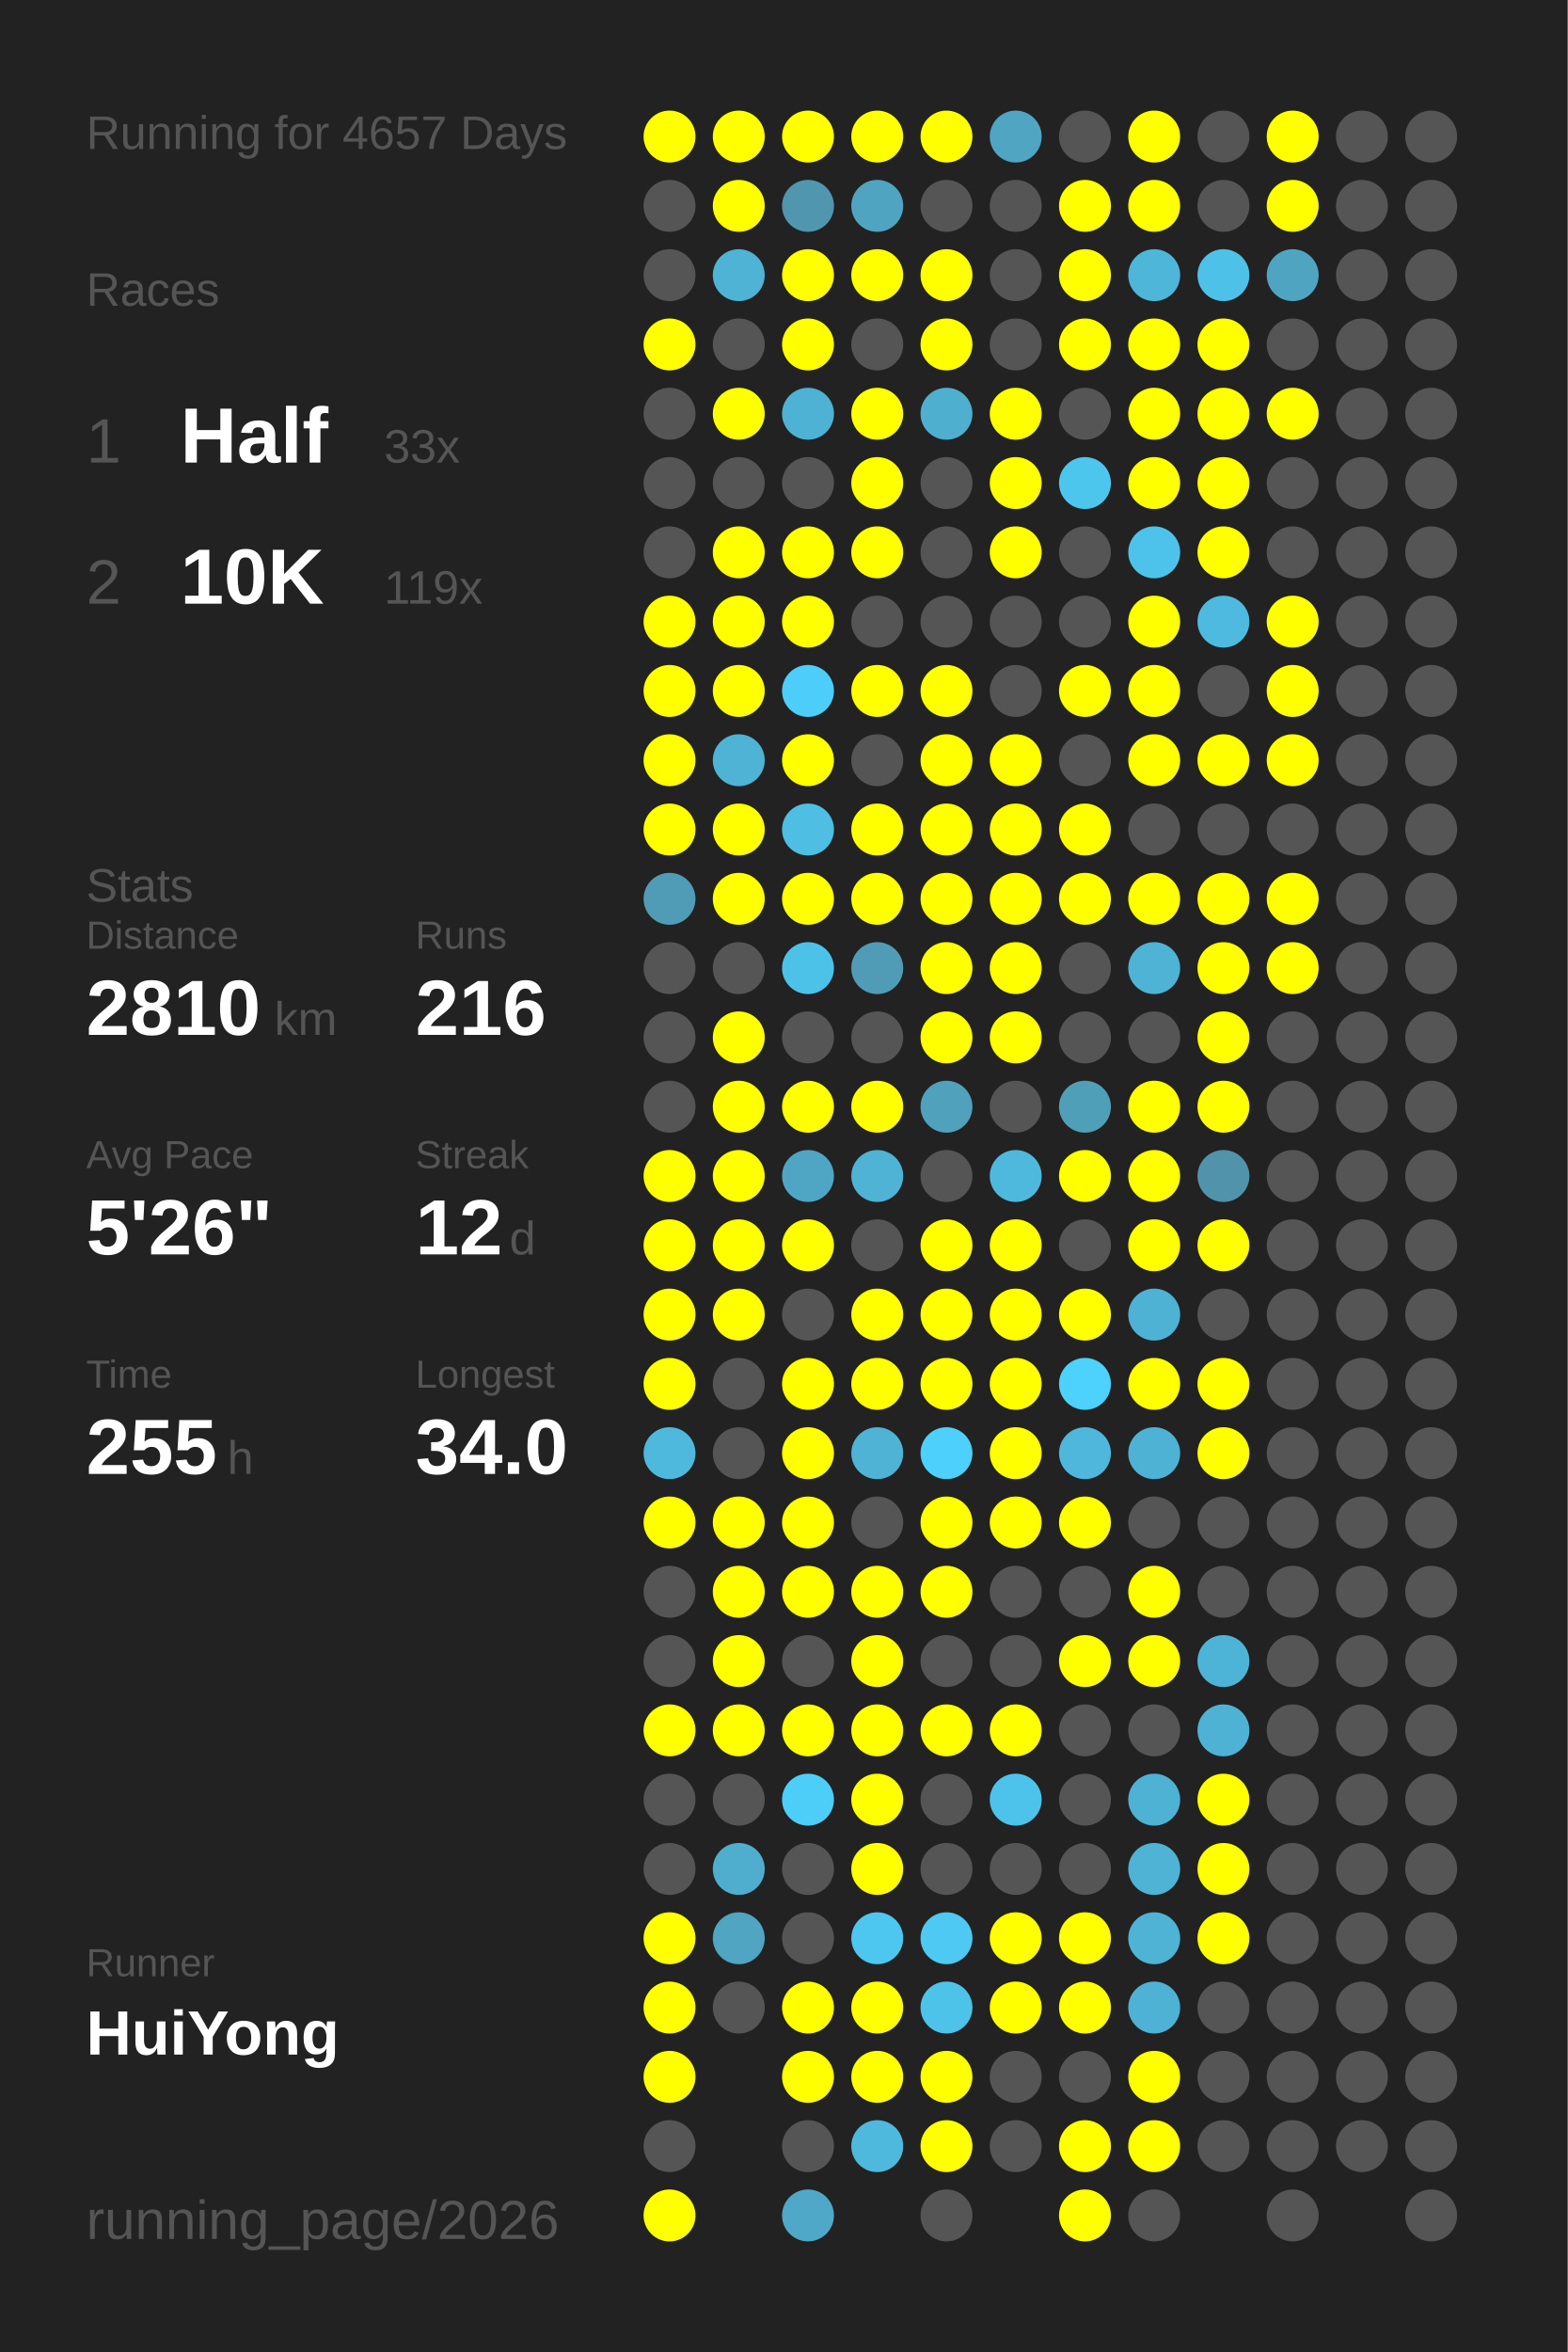
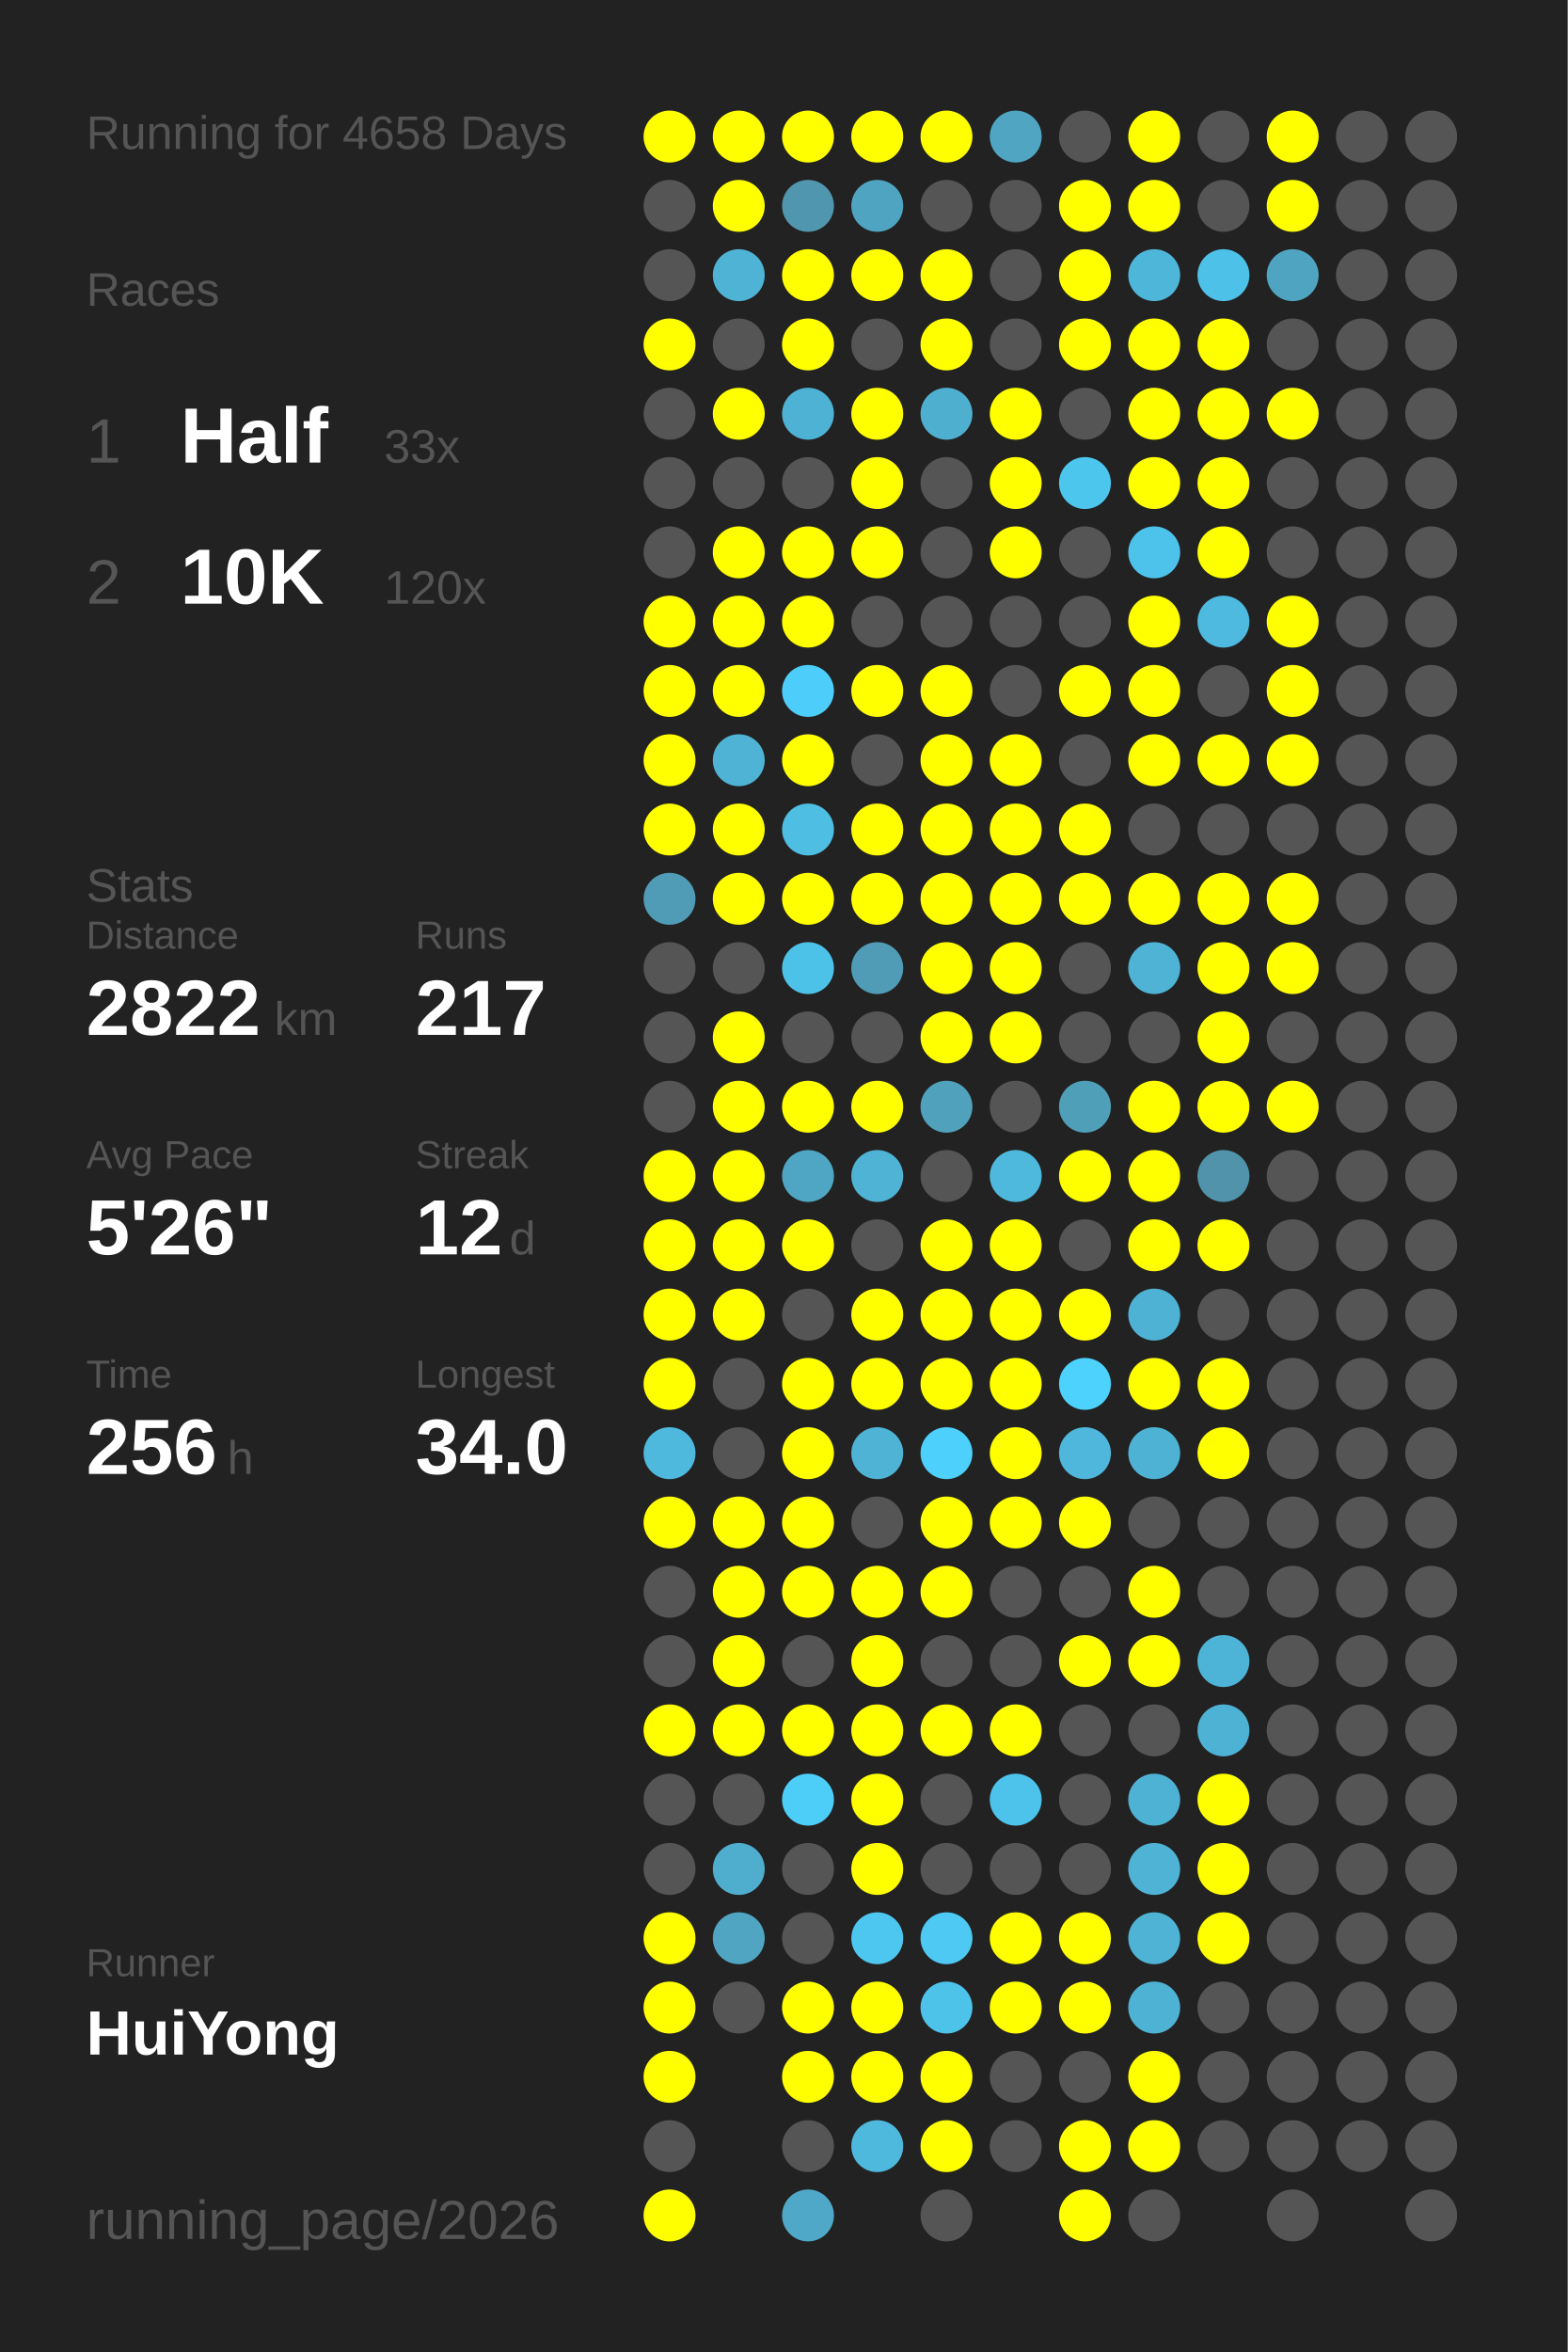
<svg xmlns="http://www.w3.org/2000/svg" baseProfile="full" height="300mm" version="1.1" viewBox="0,0,200,300" width="200mm">
  <defs />
  <rect fill="#222222" height="300" width="200" x="0" y="0" />
-   <text fill="#555555" style="font-size:6px; font-family:Arial;" x="11" y="19">Running for 4657 Days</text>
+   <text fill="#555555" style="font-size:6px; font-family:Arial;" x="11" y="19">Running for 4658 Days</text>
  <text fill="#555555" style="font-size:6px; font-family:Arial;" x="11" y="39">Races</text>
  <text fill="#555555" style="font-size:8px; font-family:Arial;" x="11" y="59">1</text>
  <text fill="#FFFFFF" style="font-size:10px; font-family:Arial; font-weight:bold;" x="23" y="59">Half</text>
  <text fill="#555555" style="font-size:6px; font-family:Arial;" x="49" y="59">33x</text>
  <text fill="#555555" style="font-size:8px; font-family:Arial;" x="11" y="77">2</text>
  <text fill="#FFFFFF" style="font-size:10px; font-family:Arial; font-weight:bold;" x="23" y="77">10K</text>
-   <text fill="#555555" style="font-size:6px; font-family:Arial;" x="49" y="77">119x</text>
+   <text fill="#555555" style="font-size:6px; font-family:Arial;" x="49" y="77">120x</text>
  <text fill="#555555" style="font-size:6px; font-family:Arial;" x="11" y="115">Stats</text>
  <text fill="#555555" style="font-size:5px; font-family:Arial;" x="11" y="121">Distance</text>
-   <text fill="#FFFFFF" style="font-size:10px; font-family:Arial; font-weight:bold;" x="11" y="132">2810</text>
+   <text fill="#FFFFFF" style="font-size:10px; font-family:Arial; font-weight:bold;" x="11" y="132">2822</text>
  <text fill="#555555" style="font-size:6px; font-family:Arial;" x="35" y="132">km</text>
  <text fill="#555555" style="font-size:5px; font-family:Arial;" x="53" y="121">Runs</text>
-   <text fill="#FFFFFF" style="font-size:10px; font-family:Arial; font-weight:bold;" x="53" y="132">216</text>
+   <text fill="#FFFFFF" style="font-size:10px; font-family:Arial; font-weight:bold;" x="53" y="132">217</text>
  <text fill="#555555" style="font-size:5px; font-family:Arial;" x="11" y="149">Avg Pace</text>
  <text fill="#FFFFFF" style="font-size:10px; font-family:Arial; font-weight:bold;" x="11" y="160">5'26"</text>
  <text fill="#555555" style="font-size:5px; font-family:Arial;" x="53" y="149">Streak</text>
  <text fill="#FFFFFF" style="font-size:10px; font-family:Arial; font-weight:bold;" x="53" y="160">12</text>
  <text fill="#555555" style="font-size:6px; font-family:Arial;" x="65" y="160">d</text>
  <text fill="#555555" style="font-size:5px; font-family:Arial;" x="11" y="177">Time</text>
-   <text fill="#FFFFFF" style="font-size:10px; font-family:Arial; font-weight:bold;" x="11" y="188">255</text>
+   <text fill="#FFFFFF" style="font-size:10px; font-family:Arial; font-weight:bold;" x="11" y="188">256</text>
  <text fill="#555555" style="font-size:6px; font-family:Arial;" x="29" y="188">h</text>
  <text fill="#555555" style="font-size:5px; font-family:Arial;" x="53" y="177">Longest</text>
  <text fill="#FFFFFF" style="font-size:10px; font-family:Arial; font-weight:bold;" x="53" y="188">34.0</text>
  <text fill="#555555" style="font-size:5px; font-family:Arial;" x="11" y="252.065">Runner</text>
  <text fill="#FFFFFF" style="font-size:8px; font-family:Arial; font-weight:bold;" x="11" y="262.065">HuiYong</text>
  <text fill="#555555" style="font-size:7px; font-family:Arial;" x="11" y="285.581">running_page/2026</text>
  <circle cx="85.417" cy="17.419" fill="#FFFF00" r="3.312" />
  <circle cx="85.417" cy="26.258" fill="#555555" r="3.312" />
  <circle cx="85.417" cy="35.097" fill="#555555" r="3.312" />
  <circle cx="85.417" cy="43.935" fill="#FFFF00" r="3.312" />
  <circle cx="85.417" cy="52.774" fill="#555555" r="3.312" />
  <circle cx="85.417" cy="61.613" fill="#555555" r="3.312" />
  <circle cx="85.417" cy="70.452" fill="#555555" r="3.312" />
  <circle cx="85.417" cy="79.29" fill="#FFFF00" r="3.312" />
  <circle cx="85.417" cy="88.129" fill="#FFFF00" r="3.312" />
  <circle cx="85.417" cy="96.968" fill="#FFFF00" r="3.312" />
  <circle cx="85.417" cy="105.806" fill="#FFFF00" r="3.312" />
  <circle cx="85.417" cy="114.645" fill="#509bb5" r="3.312" />
  <circle cx="85.417" cy="123.484" fill="#555555" r="3.312" />
  <circle cx="85.417" cy="132.323" fill="#555555" r="3.312" />
  <circle cx="85.417" cy="141.161" fill="#555555" r="3.312" />
  <circle cx="85.417" cy="150" fill="#FFFF00" r="3.312" />
  <circle cx="85.417" cy="158.839" fill="#FFFF00" r="3.312" />
  <circle cx="85.417" cy="167.677" fill="#FFFF00" r="3.312" />
  <circle cx="85.417" cy="176.516" fill="#FFFF00" r="3.312" />
  <circle cx="85.417" cy="185.355" fill="#4eb9dd" r="3.312" />
  <circle cx="85.417" cy="194.194" fill="#FFFF00" r="3.312" />
  <circle cx="85.417" cy="203.032" fill="#555555" r="3.312" />
  <circle cx="85.417" cy="211.871" fill="#555555" r="3.312" />
  <circle cx="85.417" cy="220.71" fill="#FFFF00" r="3.312" />
  <circle cx="85.417" cy="229.548" fill="#555555" r="3.312" />
  <circle cx="85.417" cy="238.387" fill="#555555" r="3.312" />
  <circle cx="85.417" cy="247.226" fill="#FFFF00" r="3.312" />
  <circle cx="85.417" cy="256.065" fill="#FFFF00" r="3.312" />
  <circle cx="85.417" cy="264.903" fill="#FFFF00" r="3.312" />
  <circle cx="85.417" cy="273.742" fill="#555555" r="3.312" />
  <circle cx="85.417" cy="282.581" fill="#FFFF00" r="3.312" />
  <circle cx="94.25" cy="17.419" fill="#FFFF00" r="3.312" />
  <circle cx="94.25" cy="26.258" fill="#FFFF00" r="3.312" />
  <circle cx="94.25" cy="35.097" fill="#4eb3d4" r="3.312" />
  <circle cx="94.25" cy="43.935" fill="#555555" r="3.312" />
  <circle cx="94.25" cy="52.774" fill="#FFFF00" r="3.312" />
  <circle cx="94.25" cy="61.613" fill="#555555" r="3.312" />
  <circle cx="94.25" cy="70.452" fill="#FFFF00" r="3.312" />
  <circle cx="94.25" cy="79.29" fill="#FFFF00" r="3.312" />
  <circle cx="94.25" cy="88.129" fill="#FFFF00" r="3.312" />
  <circle cx="94.25" cy="96.968" fill="#4eb3d4" r="3.312" />
  <circle cx="94.25" cy="105.806" fill="#FFFF00" r="3.312" />
  <circle cx="94.25" cy="114.645" fill="#FFFF00" r="3.312" />
  <circle cx="94.25" cy="123.484" fill="#555555" r="3.312" />
  <circle cx="94.25" cy="132.323" fill="#FFFF00" r="3.312" />
  <circle cx="94.25" cy="141.161" fill="#FFFF00" r="3.312" />
  <circle cx="94.25" cy="150" fill="#FFFF00" r="3.312" />
  <circle cx="94.25" cy="158.839" fill="#FFFF00" r="3.312" />
  <circle cx="94.25" cy="167.677" fill="#FFFF00" r="3.312" />
  <circle cx="94.25" cy="176.516" fill="#555555" r="3.312" />
  <circle cx="94.25" cy="185.355" fill="#555555" r="3.312" />
  <circle cx="94.25" cy="194.194" fill="#FFFF00" r="3.312" />
  <circle cx="94.25" cy="203.032" fill="#FFFF00" r="3.312" />
  <circle cx="94.25" cy="211.871" fill="#FFFF00" r="3.312" />
  <circle cx="94.25" cy="220.71" fill="#FFFF00" r="3.312" />
  <circle cx="94.25" cy="229.548" fill="#555555" r="3.312" />
  <circle cx="94.25" cy="238.387" fill="#4faece" r="3.312" />
  <circle cx="94.25" cy="247.226" fill="#4fa5c2" r="3.312" />
  <circle cx="94.25" cy="256.065" fill="#555555" r="3.312" />
  <circle cx="103.083" cy="17.419" fill="#FFFF00" r="3.312" />
  <circle cx="103.083" cy="26.258" fill="#5096ae" r="3.312" />
  <circle cx="103.083" cy="35.097" fill="#FFFF00" r="3.312" />
  <circle cx="103.083" cy="43.935" fill="#FFFF00" r="3.312" />
  <circle cx="103.083" cy="52.774" fill="#4eb2d4" r="3.312" />
  <circle cx="103.083" cy="61.613" fill="#555555" r="3.312" />
  <circle cx="103.083" cy="70.452" fill="#FFFF00" r="3.312" />
  <circle cx="103.083" cy="79.29" fill="#FFFF00" r="3.312" />
  <circle cx="103.083" cy="88.129" fill="#4dcefa" r="3.312" />
  <circle cx="103.083" cy="96.968" fill="#FFFF00" r="3.312" />
  <circle cx="103.083" cy="105.806" fill="#4ebee3" r="3.312" />
  <circle cx="103.083" cy="114.645" fill="#FFFF00" r="3.312" />
  <circle cx="103.083" cy="123.484" fill="#4dc2e9" r="3.312" />
  <circle cx="103.083" cy="132.323" fill="#555555" r="3.312" />
  <circle cx="103.083" cy="141.161" fill="#FFFF00" r="3.312" />
  <circle cx="103.083" cy="150" fill="#4fa6c4" r="3.312" />
  <circle cx="103.083" cy="158.839" fill="#FFFF00" r="3.312" />
  <circle cx="103.083" cy="167.677" fill="#555555" r="3.312" />
  <circle cx="103.083" cy="176.516" fill="#FFFF00" r="3.312" />
  <circle cx="103.083" cy="185.355" fill="#FFFF00" r="3.312" />
  <circle cx="103.083" cy="194.194" fill="#FFFF00" r="3.312" />
  <circle cx="103.083" cy="203.032" fill="#FFFF00" r="3.312" />
  <circle cx="103.083" cy="211.871" fill="#555555" r="3.312" />
  <circle cx="103.083" cy="220.71" fill="#FFFF00" r="3.312" />
  <circle cx="103.083" cy="229.548" fill="#4dcef9" r="3.312" />
  <circle cx="103.083" cy="238.387" fill="#555555" r="3.312" />
  <circle cx="103.083" cy="247.226" fill="#555555" r="3.312" />
  <circle cx="103.083" cy="256.065" fill="#FFFF00" r="3.312" />
  <circle cx="103.083" cy="264.903" fill="#FFFF00" r="3.312" />
  <circle cx="103.083" cy="273.742" fill="#555555" r="3.312" />
  <circle cx="103.083" cy="282.581" fill="#4fa8c7" r="3.312" />
  <circle cx="111.917" cy="17.419" fill="#FFFF00" r="3.312" />
  <circle cx="111.917" cy="26.258" fill="#4fa5c1" r="3.312" />
  <circle cx="111.917" cy="35.097" fill="#FFFF00" r="3.312" />
  <circle cx="111.917" cy="43.935" fill="#555555" r="3.312" />
  <circle cx="111.917" cy="52.774" fill="#FFFF00" r="3.312" />
  <circle cx="111.917" cy="61.613" fill="#FFFF00" r="3.312" />
  <circle cx="111.917" cy="70.452" fill="#FFFF00" r="3.312" />
  <circle cx="111.917" cy="79.29" fill="#555555" r="3.312" />
  <circle cx="111.917" cy="88.129" fill="#FFFF00" r="3.312" />
  <circle cx="111.917" cy="96.968" fill="#555555" r="3.312" />
  <circle cx="111.917" cy="105.806" fill="#FFFF00" r="3.312" />
  <circle cx="111.917" cy="114.645" fill="#FFFF00" r="3.312" />
  <circle cx="111.917" cy="123.484" fill="#509cb6" r="3.312" />
  <circle cx="111.917" cy="132.323" fill="#555555" r="3.312" />
  <circle cx="111.917" cy="141.161" fill="#FFFF00" r="3.312" />
  <circle cx="111.917" cy="150" fill="#4eb3d4" r="3.312" />
  <circle cx="111.917" cy="158.839" fill="#555555" r="3.312" />
  <circle cx="111.917" cy="167.677" fill="#FFFF00" r="3.312" />
  <circle cx="111.917" cy="176.516" fill="#FFFF00" r="3.312" />
  <circle cx="111.917" cy="185.355" fill="#4eb3d5" r="3.312" />
  <circle cx="111.917" cy="194.194" fill="#555555" r="3.312" />
  <circle cx="111.917" cy="203.032" fill="#FFFF00" r="3.312" />
  <circle cx="111.917" cy="211.871" fill="#FFFF00" r="3.312" />
  <circle cx="111.917" cy="220.71" fill="#FFFF00" r="3.312" />
  <circle cx="111.917" cy="229.548" fill="#FFFF00" r="3.312" />
  <circle cx="111.917" cy="238.387" fill="#FFFF00" r="3.312" />
  <circle cx="111.917" cy="247.226" fill="#4dc7f0" r="3.312" />
  <circle cx="111.917" cy="256.065" fill="#FFFF00" r="3.312" />
  <circle cx="111.917" cy="264.903" fill="#FFFF00" r="3.312" />
  <circle cx="111.917" cy="273.742" fill="#4eb9dd" r="3.312" />
  <circle cx="120.75" cy="17.419" fill="#FFFF00" r="3.312" />
  <circle cx="120.75" cy="26.258" fill="#555555" r="3.312" />
  <circle cx="120.75" cy="35.097" fill="#FFFF00" r="3.312" />
  <circle cx="120.75" cy="43.935" fill="#FFFF00" r="3.312" />
  <circle cx="120.75" cy="52.774" fill="#4fafcf" r="3.312" />
  <circle cx="120.75" cy="61.613" fill="#555555" r="3.312" />
  <circle cx="120.75" cy="70.452" fill="#555555" r="3.312" />
  <circle cx="120.75" cy="79.29" fill="#555555" r="3.312" />
  <circle cx="120.75" cy="88.129" fill="#FFFF00" r="3.312" />
  <circle cx="120.75" cy="96.968" fill="#FFFF00" r="3.312" />
  <circle cx="120.75" cy="105.806" fill="#FFFF00" r="3.312" />
  <circle cx="120.75" cy="114.645" fill="#FFFF00" r="3.312" />
  <circle cx="120.75" cy="123.484" fill="#FFFF00" r="3.312" />
  <circle cx="120.75" cy="132.323" fill="#FFFF00" r="3.312" />
  <circle cx="120.75" cy="141.161" fill="#50a1bc" r="3.312" />
  <circle cx="120.75" cy="150" fill="#555555" r="3.312" />
  <circle cx="120.75" cy="158.839" fill="#FFFF00" r="3.312" />
  <circle cx="120.75" cy="167.677" fill="#FFFF00" r="3.312" />
  <circle cx="120.75" cy="176.516" fill="#FFFF00" r="3.312" />
  <circle cx="120.75" cy="185.355" fill="#4dd0fc" r="3.312" />
  <circle cx="120.75" cy="194.194" fill="#FFFF00" r="3.312" />
  <circle cx="120.75" cy="203.032" fill="#FFFF00" r="3.312" />
  <circle cx="120.75" cy="211.871" fill="#555555" r="3.312" />
  <circle cx="120.75" cy="220.71" fill="#FFFF00" r="3.312" />
  <circle cx="120.75" cy="229.548" fill="#555555" r="3.312" />
  <circle cx="120.75" cy="238.387" fill="#555555" r="3.312" />
  <circle cx="120.75" cy="247.226" fill="#4dc9f3" r="3.312" />
  <circle cx="120.75" cy="256.065" fill="#4dc3ea" r="3.312" />
  <circle cx="120.75" cy="264.903" fill="#FFFF00" r="3.312" />
  <circle cx="120.75" cy="273.742" fill="#FFFF00" r="3.312" />
  <circle cx="120.75" cy="282.581" fill="#555555" r="3.312" />
  <circle cx="129.583" cy="17.419" fill="#4fa5c2" r="3.312" />
  <circle cx="129.583" cy="26.258" fill="#555555" r="3.312" />
  <circle cx="129.583" cy="35.097" fill="#555555" r="3.312" />
  <circle cx="129.583" cy="43.935" fill="#555555" r="3.312" />
  <circle cx="129.583" cy="52.774" fill="#FFFF00" r="3.312" />
  <circle cx="129.583" cy="61.613" fill="#FFFF00" r="3.312" />
  <circle cx="129.583" cy="70.452" fill="#FFFF00" r="3.312" />
  <circle cx="129.583" cy="79.29" fill="#555555" r="3.312" />
  <circle cx="129.583" cy="88.129" fill="#555555" r="3.312" />
  <circle cx="129.583" cy="96.968" fill="#FFFF00" r="3.312" />
  <circle cx="129.583" cy="105.806" fill="#FFFF00" r="3.312" />
  <circle cx="129.583" cy="114.645" fill="#FFFF00" r="3.312" />
  <circle cx="129.583" cy="123.484" fill="#FFFF00" r="3.312" />
  <circle cx="129.583" cy="132.323" fill="#FFFF00" r="3.312" />
  <circle cx="129.583" cy="141.161" fill="#555555" r="3.312" />
  <circle cx="129.583" cy="150" fill="#4eb9dd" r="3.312" />
  <circle cx="129.583" cy="158.839" fill="#FFFF00" r="3.312" />
  <circle cx="129.583" cy="167.677" fill="#FFFF00" r="3.312" />
  <circle cx="129.583" cy="176.516" fill="#FFFF00" r="3.312" />
  <circle cx="129.583" cy="185.355" fill="#FFFF00" r="3.312" />
  <circle cx="129.583" cy="194.194" fill="#FFFF00" r="3.312" />
  <circle cx="129.583" cy="203.032" fill="#555555" r="3.312" />
  <circle cx="129.583" cy="211.871" fill="#555555" r="3.312" />
  <circle cx="129.583" cy="220.71" fill="#FFFF00" r="3.312" />
  <circle cx="129.583" cy="229.548" fill="#4dc3eb" r="3.312" />
  <circle cx="129.583" cy="238.387" fill="#555555" r="3.312" />
  <circle cx="129.583" cy="247.226" fill="#FFFF00" r="3.312" />
  <circle cx="129.583" cy="256.065" fill="#FFFF00" r="3.312" />
  <circle cx="129.583" cy="264.903" fill="#555555" r="3.312" />
  <circle cx="129.583" cy="273.742" fill="#555555" r="3.312" />
  <circle cx="138.417" cy="17.419" fill="#555555" r="3.312" />
  <circle cx="138.417" cy="26.258" fill="#FFFF00" r="3.312" />
  <circle cx="138.417" cy="35.097" fill="#FFFF00" r="3.312" />
  <circle cx="138.417" cy="43.935" fill="#FFFF00" r="3.312" />
  <circle cx="138.417" cy="52.774" fill="#555555" r="3.312" />
  <circle cx="138.417" cy="61.613" fill="#4dc6ee" r="3.312" />
  <circle cx="138.417" cy="70.452" fill="#555555" r="3.312" />
  <circle cx="138.417" cy="79.29" fill="#555555" r="3.312" />
  <circle cx="138.417" cy="88.129" fill="#FFFF00" r="3.312" />
  <circle cx="138.417" cy="96.968" fill="#555555" r="3.312" />
  <circle cx="138.417" cy="105.806" fill="#FFFF00" r="3.312" />
  <circle cx="138.417" cy="114.645" fill="#FFFF00" r="3.312" />
  <circle cx="138.417" cy="123.484" fill="#555555" r="3.312" />
  <circle cx="138.417" cy="132.323" fill="#555555" r="3.312" />
  <circle cx="138.417" cy="141.161" fill="#509fb9" r="3.312" />
  <circle cx="138.417" cy="150" fill="#FFFF00" r="3.312" />
  <circle cx="138.417" cy="158.839" fill="#555555" r="3.312" />
  <circle cx="138.417" cy="167.677" fill="#FFFF00" r="3.312" />
  <circle cx="138.417" cy="176.516" fill="#4dd1fd" r="3.312" />
  <circle cx="138.417" cy="185.355" fill="#4eb7db" r="3.312" />
  <circle cx="138.417" cy="194.194" fill="#FFFF00" r="3.312" />
  <circle cx="138.417" cy="203.032" fill="#555555" r="3.312" />
  <circle cx="138.417" cy="211.871" fill="#FFFF00" r="3.312" />
  <circle cx="138.417" cy="220.71" fill="#555555" r="3.312" />
  <circle cx="138.417" cy="229.548" fill="#555555" r="3.312" />
  <circle cx="138.417" cy="238.387" fill="#555555" r="3.312" />
  <circle cx="138.417" cy="247.226" fill="#FFFF00" r="3.312" />
  <circle cx="138.417" cy="256.065" fill="#FFFF00" r="3.312" />
  <circle cx="138.417" cy="264.903" fill="#555555" r="3.312" />
  <circle cx="138.417" cy="273.742" fill="#FFFF00" r="3.312" />
  <circle cx="138.417" cy="282.581" fill="#FFFF00" r="3.312" />
  <circle cx="147.25" cy="17.419" fill="#FFFF00" r="3.312" />
  <circle cx="147.25" cy="26.258" fill="#FFFF00" r="3.312" />
  <circle cx="147.25" cy="35.097" fill="#4eb6d9" r="3.312" />
  <circle cx="147.25" cy="43.935" fill="#FFFF00" r="3.312" />
  <circle cx="147.25" cy="52.774" fill="#FFFF00" r="3.312" />
  <circle cx="147.25" cy="61.613" fill="#FFFF00" r="3.312" />
  <circle cx="147.25" cy="70.452" fill="#4dc3eb" r="3.312" />
  <circle cx="147.25" cy="79.29" fill="#FFFF00" r="3.312" />
  <circle cx="147.25" cy="88.129" fill="#FFFF00" r="3.312" />
  <circle cx="147.25" cy="96.968" fill="#FFFF00" r="3.312" />
  <circle cx="147.25" cy="105.806" fill="#555555" r="3.312" />
  <circle cx="147.25" cy="114.645" fill="#FFFF00" r="3.312" />
  <circle cx="147.25" cy="123.484" fill="#4eb3d4" r="3.312" />
  <circle cx="147.25" cy="132.323" fill="#555555" r="3.312" />
  <circle cx="147.25" cy="141.161" fill="#FFFF00" r="3.312" />
  <circle cx="147.25" cy="150" fill="#FFFF00" r="3.312" />
  <circle cx="147.25" cy="158.839" fill="#FFFF00" r="3.312" />
  <circle cx="147.25" cy="167.677" fill="#4eb2d4" r="3.312" />
  <circle cx="147.25" cy="176.516" fill="#FFFF00" r="3.312" />
  <circle cx="147.25" cy="185.355" fill="#4eb2d4" r="3.312" />
  <circle cx="147.25" cy="194.194" fill="#555555" r="3.312" />
  <circle cx="147.25" cy="203.032" fill="#FFFF00" r="3.312" />
  <circle cx="147.25" cy="211.871" fill="#FFFF00" r="3.312" />
  <circle cx="147.25" cy="220.71" fill="#555555" r="3.312" />
  <circle cx="147.25" cy="229.548" fill="#4eb2d4" r="3.312" />
  <circle cx="147.25" cy="238.387" fill="#4eb3d4" r="3.312" />
  <circle cx="147.25" cy="247.226" fill="#4eb3d4" r="3.312" />
  <circle cx="147.25" cy="256.065" fill="#4eb2d4" r="3.312" />
  <circle cx="147.25" cy="264.903" fill="#FFFF00" r="3.312" />
  <circle cx="147.25" cy="273.742" fill="#FFFF00" r="3.312" />
  <circle cx="147.25" cy="282.581" fill="#555555" r="3.312" />
  <circle cx="156.083" cy="17.419" fill="#555555" r="3.312" />
  <circle cx="156.083" cy="26.258" fill="#555555" r="3.312" />
  <circle cx="156.083" cy="35.097" fill="#4ec1e8" r="3.312" />
  <circle cx="156.083" cy="43.935" fill="#FFFF00" r="3.312" />
  <circle cx="156.083" cy="52.774" fill="#FFFF00" r="3.312" />
  <circle cx="156.083" cy="61.613" fill="#FFFF00" r="3.312" />
  <circle cx="156.083" cy="70.452" fill="#FFFF00" r="3.312" />
  <circle cx="156.083" cy="79.29" fill="#4ebadf" r="3.312" />
  <circle cx="156.083" cy="88.129" fill="#555555" r="3.312" />
  <circle cx="156.083" cy="96.968" fill="#FFFF00" r="3.312" />
  <circle cx="156.083" cy="105.806" fill="#555555" r="3.312" />
  <circle cx="156.083" cy="114.645" fill="#FFFF00" r="3.312" />
  <circle cx="156.083" cy="123.484" fill="#FFFF00" r="3.312" />
  <circle cx="156.083" cy="132.323" fill="#FFFF00" r="3.312" />
  <circle cx="156.083" cy="141.161" fill="#FFFF00" r="3.312" />
  <circle cx="156.083" cy="150" fill="#5093aa" r="3.312" />
  <circle cx="156.083" cy="158.839" fill="#FFFF00" r="3.312" />
  <circle cx="156.083" cy="167.677" fill="#555555" r="3.312" />
  <circle cx="156.083" cy="176.516" fill="#FFFF00" r="3.312" />
  <circle cx="156.083" cy="185.355" fill="#FFFF00" r="3.312" />
  <circle cx="156.083" cy="194.194" fill="#555555" r="3.312" />
  <circle cx="156.083" cy="203.032" fill="#555555" r="3.312" />
  <circle cx="156.083" cy="211.871" fill="#4eb4d7" r="3.312" />
  <circle cx="156.083" cy="220.71" fill="#4eb2d4" r="3.312" />
  <circle cx="156.083" cy="229.548" fill="#FFFF00" r="3.312" />
  <circle cx="156.083" cy="238.387" fill="#FFFF00" r="3.312" />
  <circle cx="156.083" cy="247.226" fill="#FFFF00" r="3.312" />
  <circle cx="156.083" cy="256.065" fill="#555555" r="3.312" />
  <circle cx="156.083" cy="264.903" fill="#555555" r="3.312" />
  <circle cx="156.083" cy="273.742" fill="#555555" r="3.312" />
  <circle cx="164.917" cy="17.419" fill="#FFFF00" r="3.312" />
  <circle cx="164.917" cy="26.258" fill="#FFFF00" r="3.312" />
  <circle cx="164.917" cy="35.097" fill="#4fa5c1" r="3.312" />
  <circle cx="164.917" cy="43.935" fill="#555555" r="3.312" />
  <circle cx="164.917" cy="52.774" fill="#FFFF00" r="3.312" />
  <circle cx="164.917" cy="61.613" fill="#555555" r="3.312" />
  <circle cx="164.917" cy="70.452" fill="#555555" r="3.312" />
  <circle cx="164.917" cy="79.29" fill="#FFFF00" r="3.312" />
  <circle cx="164.917" cy="88.129" fill="#FFFF00" r="3.312" />
  <circle cx="164.917" cy="96.968" fill="#FFFF00" r="3.312" />
  <circle cx="164.917" cy="105.806" fill="#555555" r="3.312" />
  <circle cx="164.917" cy="114.645" fill="#FFFF00" r="3.312" />
  <circle cx="164.917" cy="123.484" fill="#FFFF00" r="3.312" />
  <circle cx="164.917" cy="132.323" fill="#555555" r="3.312" />
-   <circle cx="164.917" cy="141.161" fill="#555555" r="3.312" />
+   <circle cx="164.917" cy="141.161" fill="#FFFF00" r="3.312" />
  <circle cx="164.917" cy="150" fill="#555555" r="3.312" />
  <circle cx="164.917" cy="158.839" fill="#555555" r="3.312" />
  <circle cx="164.917" cy="167.677" fill="#555555" r="3.312" />
  <circle cx="164.917" cy="176.516" fill="#555555" r="3.312" />
  <circle cx="164.917" cy="185.355" fill="#555555" r="3.312" />
  <circle cx="164.917" cy="194.194" fill="#555555" r="3.312" />
  <circle cx="164.917" cy="203.032" fill="#555555" r="3.312" />
  <circle cx="164.917" cy="211.871" fill="#555555" r="3.312" />
  <circle cx="164.917" cy="220.71" fill="#555555" r="3.312" />
  <circle cx="164.917" cy="229.548" fill="#555555" r="3.312" />
  <circle cx="164.917" cy="238.387" fill="#555555" r="3.312" />
  <circle cx="164.917" cy="247.226" fill="#555555" r="3.312" />
  <circle cx="164.917" cy="256.065" fill="#555555" r="3.312" />
  <circle cx="164.917" cy="264.903" fill="#555555" r="3.312" />
  <circle cx="164.917" cy="273.742" fill="#555555" r="3.312" />
  <circle cx="164.917" cy="282.581" fill="#555555" r="3.312" />
  <circle cx="173.75" cy="17.419" fill="#555555" r="3.312" />
  <circle cx="173.75" cy="26.258" fill="#555555" r="3.312" />
  <circle cx="173.75" cy="35.097" fill="#555555" r="3.312" />
  <circle cx="173.75" cy="43.935" fill="#555555" r="3.312" />
  <circle cx="173.75" cy="52.774" fill="#555555" r="3.312" />
  <circle cx="173.75" cy="61.613" fill="#555555" r="3.312" />
  <circle cx="173.75" cy="70.452" fill="#555555" r="3.312" />
  <circle cx="173.75" cy="79.29" fill="#555555" r="3.312" />
  <circle cx="173.75" cy="88.129" fill="#555555" r="3.312" />
  <circle cx="173.75" cy="96.968" fill="#555555" r="3.312" />
  <circle cx="173.75" cy="105.806" fill="#555555" r="3.312" />
  <circle cx="173.75" cy="114.645" fill="#555555" r="3.312" />
  <circle cx="173.75" cy="123.484" fill="#555555" r="3.312" />
  <circle cx="173.75" cy="132.323" fill="#555555" r="3.312" />
  <circle cx="173.75" cy="141.161" fill="#555555" r="3.312" />
  <circle cx="173.75" cy="150" fill="#555555" r="3.312" />
  <circle cx="173.75" cy="158.839" fill="#555555" r="3.312" />
  <circle cx="173.75" cy="167.677" fill="#555555" r="3.312" />
  <circle cx="173.75" cy="176.516" fill="#555555" r="3.312" />
  <circle cx="173.75" cy="185.355" fill="#555555" r="3.312" />
  <circle cx="173.75" cy="194.194" fill="#555555" r="3.312" />
  <circle cx="173.75" cy="203.032" fill="#555555" r="3.312" />
  <circle cx="173.75" cy="211.871" fill="#555555" r="3.312" />
  <circle cx="173.75" cy="220.71" fill="#555555" r="3.312" />
  <circle cx="173.75" cy="229.548" fill="#555555" r="3.312" />
  <circle cx="173.75" cy="238.387" fill="#555555" r="3.312" />
  <circle cx="173.75" cy="247.226" fill="#555555" r="3.312" />
  <circle cx="173.75" cy="256.065" fill="#555555" r="3.312" />
  <circle cx="173.75" cy="264.903" fill="#555555" r="3.312" />
  <circle cx="173.75" cy="273.742" fill="#555555" r="3.312" />
  <circle cx="182.583" cy="17.419" fill="#555555" r="3.312" />
  <circle cx="182.583" cy="26.258" fill="#555555" r="3.312" />
  <circle cx="182.583" cy="35.097" fill="#555555" r="3.312" />
  <circle cx="182.583" cy="43.935" fill="#555555" r="3.312" />
  <circle cx="182.583" cy="52.774" fill="#555555" r="3.312" />
  <circle cx="182.583" cy="61.613" fill="#555555" r="3.312" />
  <circle cx="182.583" cy="70.452" fill="#555555" r="3.312" />
  <circle cx="182.583" cy="79.29" fill="#555555" r="3.312" />
  <circle cx="182.583" cy="88.129" fill="#555555" r="3.312" />
  <circle cx="182.583" cy="96.968" fill="#555555" r="3.312" />
  <circle cx="182.583" cy="105.806" fill="#555555" r="3.312" />
  <circle cx="182.583" cy="114.645" fill="#555555" r="3.312" />
  <circle cx="182.583" cy="123.484" fill="#555555" r="3.312" />
  <circle cx="182.583" cy="132.323" fill="#555555" r="3.312" />
  <circle cx="182.583" cy="141.161" fill="#555555" r="3.312" />
  <circle cx="182.583" cy="150" fill="#555555" r="3.312" />
  <circle cx="182.583" cy="158.839" fill="#555555" r="3.312" />
  <circle cx="182.583" cy="167.677" fill="#555555" r="3.312" />
  <circle cx="182.583" cy="176.516" fill="#555555" r="3.312" />
  <circle cx="182.583" cy="185.355" fill="#555555" r="3.312" />
  <circle cx="182.583" cy="194.194" fill="#555555" r="3.312" />
  <circle cx="182.583" cy="203.032" fill="#555555" r="3.312" />
  <circle cx="182.583" cy="211.871" fill="#555555" r="3.312" />
  <circle cx="182.583" cy="220.71" fill="#555555" r="3.312" />
  <circle cx="182.583" cy="229.548" fill="#555555" r="3.312" />
  <circle cx="182.583" cy="238.387" fill="#555555" r="3.312" />
  <circle cx="182.583" cy="247.226" fill="#555555" r="3.312" />
  <circle cx="182.583" cy="256.065" fill="#555555" r="3.312" />
  <circle cx="182.583" cy="264.903" fill="#555555" r="3.312" />
  <circle cx="182.583" cy="273.742" fill="#555555" r="3.312" />
  <circle cx="182.583" cy="282.581" fill="#555555" r="3.312" />
</svg>
